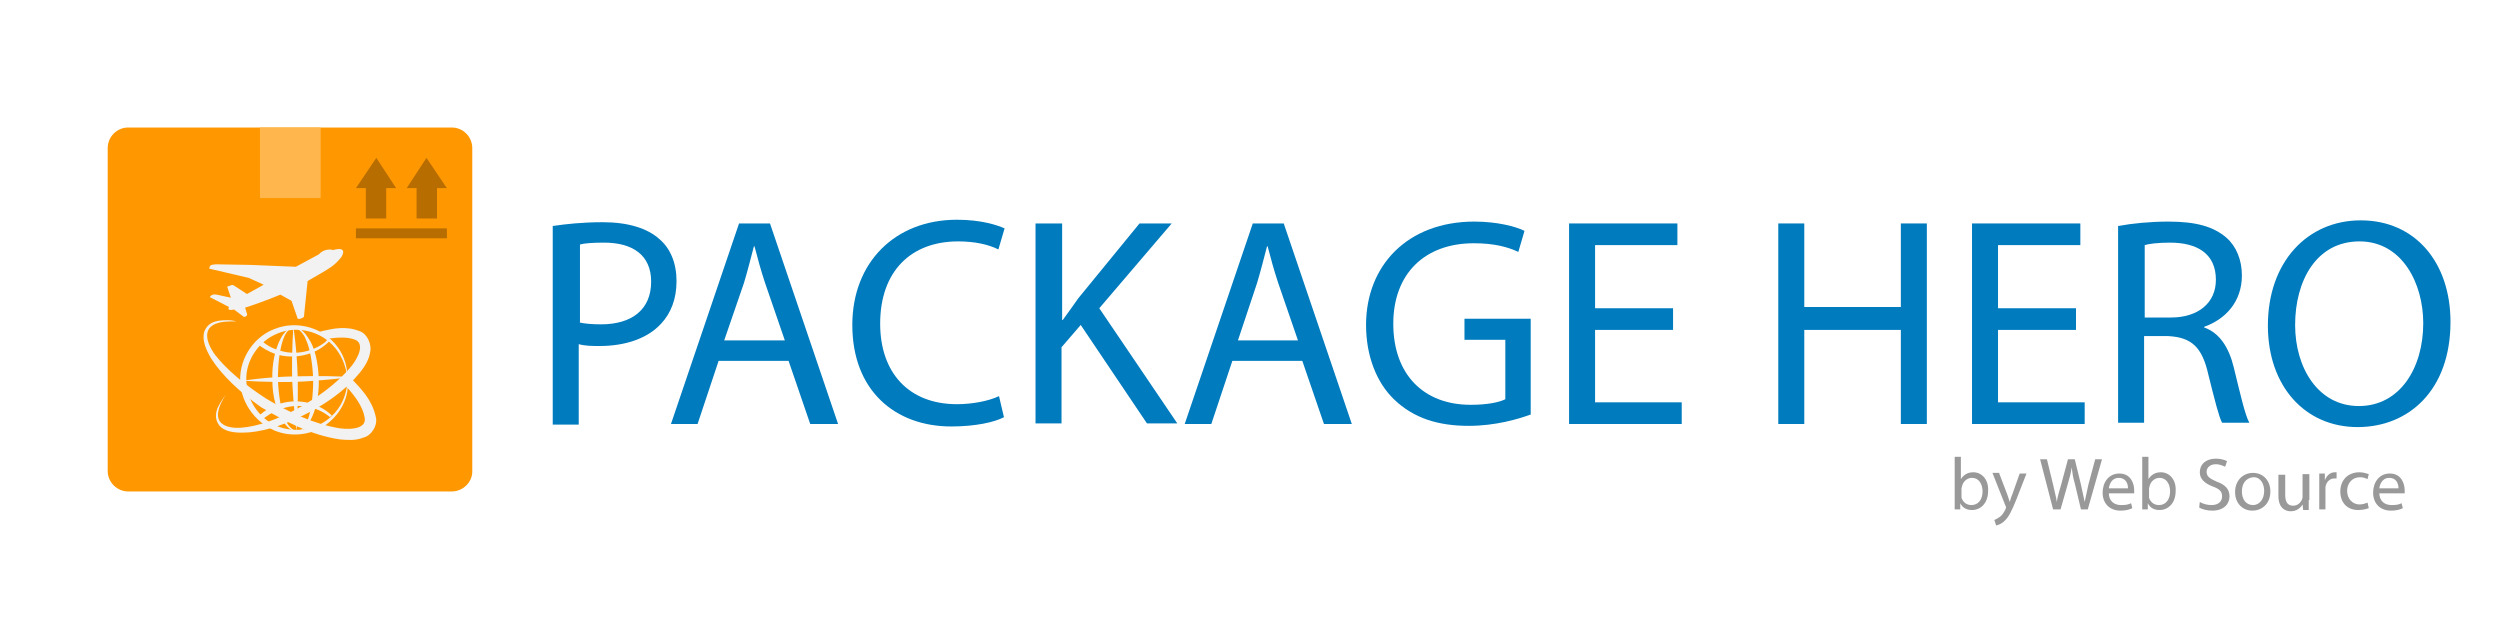
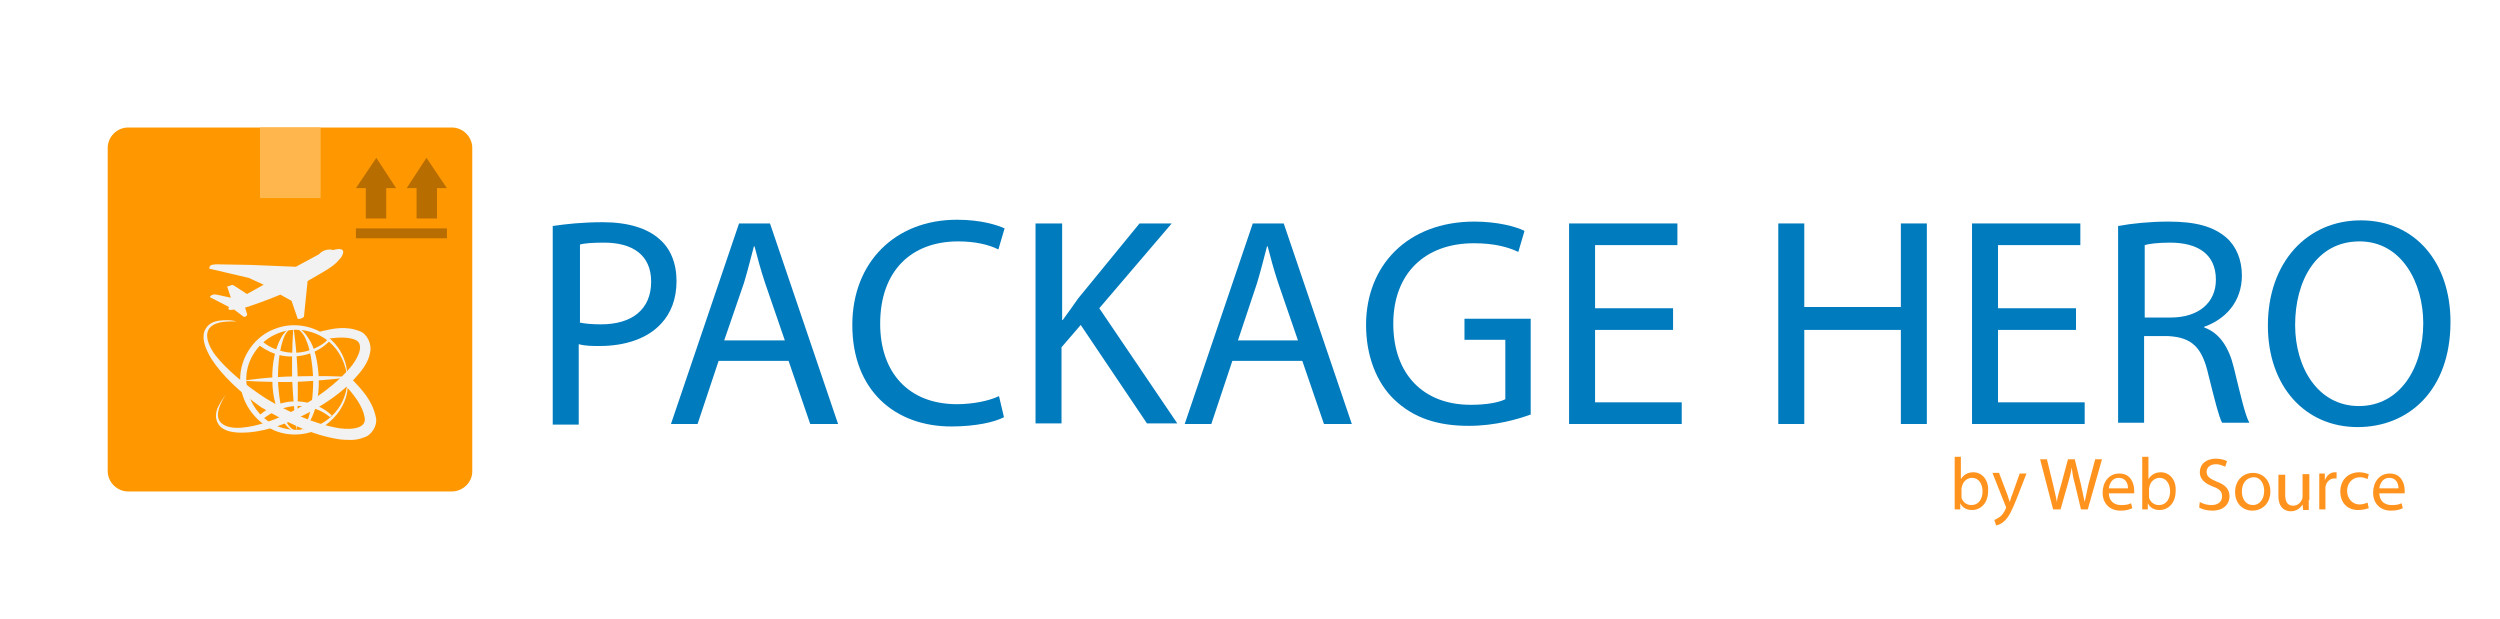
<svg xmlns="http://www.w3.org/2000/svg" version="1.1" id="Layer_1" x="0px" y="0px" width="403.9px" height="100px" viewBox="0 0 403.9 100" style="enable-background:new 0 0 403.9 100;" xml:space="preserve">
  <g>
    <path style="fill:#007BBE;" d="M89.4,36.5c2-0.3,4.7-0.6,8-0.6c4.1,0,7.2,1,9.1,2.7c1.8,1.5,2.8,3.9,2.8,6.8c0,2.9-0.9,5.2-2.5,6.9   c-2.2,2.4-5.8,3.6-9.9,3.6c-1.2,0-2.4,0-3.4-0.3v13h-4.2V36.5z M93.6,52.1c0.9,0.2,2.1,0.3,3.5,0.3c5,0,8.1-2.4,8.1-6.9   c0-4.3-3-6.3-7.6-6.3c-1.8,0-3.2,0.1-3.9,0.3V52.1z" />
    <path style="fill:#007BBE;" d="M116.1,58.3l-3.4,10.2h-4.3l11-32.4h5l11,32.4h-4.5l-3.5-10.2H116.1z M126.8,55l-3.2-9.3   c-0.7-2.1-1.2-4-1.7-5.9h-0.1c-0.5,1.9-1,3.9-1.6,5.9L117,55H126.8z" />
    <path style="fill:#007BBE;" d="M162.2,67.4c-1.5,0.8-4.6,1.5-8.5,1.5c-9.1,0-16-5.8-16-16.4c0-10.1,6.9-17,16.9-17   c4,0,6.6,0.9,7.7,1.4l-1,3.4c-1.6-0.8-3.8-1.3-6.5-1.3c-7.6,0-12.6,4.8-12.6,13.3c0,7.9,4.6,13,12.4,13c2.5,0,5.1-0.5,6.8-1.3   L162.2,67.4z" />
    <path style="fill:#007BBE;" d="M167.4,36.1h4.2v15.6h0.1c0.9-1.2,1.7-2.4,2.5-3.5l9.9-12.1h5.2l-11.7,13.7l12.6,18.6h-4.9   l-10.7-15.9l-3.1,3.6v12.3h-4.2V36.1z" />
    <path style="fill:#007BBE;" d="M199.1,58.3l-3.4,10.2h-4.3l11-32.4h5l11,32.4h-4.5l-3.5-10.2H199.1z M209.7,55l-3.2-9.3   c-0.7-2.1-1.2-4-1.7-5.9h-0.1c-0.5,1.9-1,3.9-1.6,5.9L200,55H209.7z" />
    <path style="fill:#007BBE;" d="M247.2,67c-1.9,0.7-5.6,1.8-9.9,1.8c-4.9,0-8.9-1.2-12.1-4.3c-2.8-2.7-4.5-7-4.5-12   c0-9.6,6.7-16.7,17.5-16.7c3.7,0,6.7,0.8,8.1,1.5l-1,3.4c-1.7-0.8-3.9-1.4-7.2-1.4c-7.9,0-13,4.9-13,13c0,8.2,4.9,13.1,12.5,13.1   c2.7,0,4.6-0.4,5.6-0.9v-9.6h-6.6v-3.4h10.7V67z" />
    <path style="fill:#007BBE;" d="M270.3,53.3h-12.6V65h14v3.5h-18.2V36.1H271v3.5h-13.3v10.2h12.6V53.3z" />
    <path style="fill:#007BBE;" d="M291.5,36.1v13.5h15.6V36.1h4.2v32.4h-4.2V53.3h-15.6v15.2h-4.2V36.1H291.5z" />
    <path style="fill:#007BBE;" d="M335.4,53.3h-12.6V65h14v3.5h-18.2V36.1h17.5v3.5h-13.3v10.2h12.6V53.3z" />
    <path style="fill:#007BBE;" d="M342.3,36.5c2.1-0.4,5.1-0.7,8-0.7c4.5,0,7.3,0.8,9.4,2.6c1.6,1.4,2.5,3.6,2.5,6.1   c0,4.3-2.7,7.1-6.1,8.3v0.1c2.5,0.9,4,3.2,4.8,6.5c1.1,4.5,1.8,7.6,2.5,8.9H359c-0.5-0.9-1.2-3.7-2.2-7.7c-1-4.5-2.7-6.1-6.5-6.3   h-3.9v14h-4.2V36.5z M346.4,51.3h4.3c4.5,0,7.3-2.4,7.3-6.1c0-4.2-3-6-7.4-6c-2,0-3.5,0.2-4.1,0.4V51.3z" />
    <path style="fill:#007BBE;" d="M395.9,52c0,11.1-6.8,17-15,17c-8.5,0-14.5-6.6-14.5-16.4c0-10.3,6.4-17,15-17   C390.2,35.6,395.9,42.4,395.9,52z M370.8,52.5c0,6.9,3.7,13.1,10.3,13.1c6.6,0,10.4-6.1,10.4-13.4c0-6.4-3.4-13.2-10.3-13.2   C374.2,39,370.8,45.4,370.8,52.5z" />
  </g>
  <path style="fill:#FF9800;" d="M73,79.4H20.7c-1.8,0-3.3-1.5-3.3-3.3V23.9c0-1.8,1.5-3.3,3.3-3.3H73c1.8,0,3.3,1.5,3.3,3.3v52.3  C76.3,77.9,74.8,79.4,73,79.4z" />
  <rect x="42" y="20.6" style="fill:#FFB74D;" width="9.8" height="11.4" />
  <g>
    <g>
      <g>
        <path style="fill:#F2F2F2;" d="M38.8,61.5c-0.1-3.9,2.5-7.3,5.7-8.4c3.1-1.2,6.4-0.3,8.3,1.2c2,1.5,2.8,3.4,3.1,4.7     c0.3,1.3,0.2,2.1,0.2,2.1c0,0,0-0.8-0.4-2c-0.4-1.3-1.3-3.1-3.2-4.4c-1.9-1.3-4.9-2-7.7-0.8c-2.8,1.1-5.2,4.2-5,7.7     c0.1,3.5,2.6,6.5,5.4,7.4c2.9,1,5.9,0.2,7.7-1.2c1.9-1.4,2.7-3.3,3-4.6c0.3-1.3,0.3-2.1,0.3-2c0,0,0.1,0.7-0.1,2.1     c-0.2,1.3-1,3.3-2.9,4.9c-1.8,1.6-5,2.6-8.2,1.6C41.7,68.7,38.9,65.4,38.8,61.5z" />
        <path style="fill:#F2F2F2;" d="M52.5,55.3c-1.8,1.4-4.8,2.3-7.7,1.2c-1-0.3-2-0.9-2.8-1.7c-0.2,0.1-0.5,0.3-0.7,0.5     c1,0.9,2.1,1.5,3.2,1.9c3.2,1,6.4,0,8.2-1.6c0.2-0.2,0.4-0.3,0.5-0.5c-0.1-0.1-0.2-0.2-0.2-0.3C52.9,54.9,52.7,55.1,52.5,55.3z" />
        <path style="fill:#F2F2F2;" d="M45.1,66.2c2.8-1.2,5.9-0.5,7.7,0.8c0.2,0.1,0.4,0.3,0.5,0.4c0.1-0.1,0.2-0.2,0.3-0.3     c-0.2-0.2-0.4-0.3-0.6-0.5c-1.9-1.5-5.1-2.4-8.3-1.2c-1.1,0.4-2.2,1.1-3.2,2.1c0.3,0.1,0.4,0.3,0.7,0.4     C43.1,67.2,44.1,66.5,45.1,66.2z" />
        <path style="fill:#F2F2F2;" d="M51.5,61.2c0.1,2.7-0.5,5.2-1.4,6.8c-0.4,0.8-1,1.3-1.4,1.6c-0.5,0.2-0.8,0.1-0.8,0.2     c0,0.1,1.2-0.2,1.8-1.9c0.6-1.6,0.9-4,0.9-6.6c-0.1-2.6-0.5-5-1.2-6.5c-0.7-1.7-1.9-1.9-1.9-1.8c0,0,0.3-0.1,0.8,0.1     c0.5,0.2,1,0.7,1.5,1.5C50.8,56,51.4,58.4,51.5,61.2z" />
        <path style="fill:#F2F2F2;" d="M44,61.4c-0.1-2.7,0.5-5.2,1.4-6.8c0.4-0.8,1-1.3,1.4-1.6c0.5-0.2,0.8-0.1,0.8-0.2     c0-0.1-1.2,0.2-1.8,1.9c-0.6,1.6-0.9,4-0.9,6.6c0.1,2.6,0.5,5,1.2,6.5c0.7,1.7,1.9,1.9,1.9,1.8c0,0-0.3,0.1-0.8-0.1     c-0.5-0.2-1-0.7-1.5-1.5C44.7,66.5,44,64.1,44,61.4z" />
        <path style="fill:#F2F2F2;" d="M48.1,61.2c0.1,4.6-0.2,8.4-0.2,8.4s-0.5-3.8-0.7-8.4c-0.1-4.6,0.2-8.4,0.2-8.4S48,56.6,48.1,61.2     z" />
        <path style="fill:#F2F2F2;" d="M47.7,60.8c9.1-0.2,10.6,0.4,8.4,0.2c0,0-3.8,0.5-8.4,0.7c-4.6,0.1-8.4-0.2-8.4-0.2     S43,60.9,47.7,60.8z" />
      </g>
      <g>
        <path style="fill:#F2F2F2;" d="M60.7,67.3c-0.6-2.7-2.3-4.4-3.8-6c-0.3-0.3-0.6-0.5-0.9-0.8c0.1,0.6,0,1.3-0.1,1.9     c1.3,1.4,2.7,3.2,3,5c0.4,1.7-1.8,2.1-4,1.8c-4.3-0.7-8.4-2.7-11.9-4.8c-3.4-2.2-6.3-4.6-8.2-7c-0.9-1.2-1.5-2.6-1.3-3.6     c0.2-1.1,1.2-1.5,2-1.7c1.6-0.3,2.6-0.1,2.6-0.2c0,0-0.9-0.3-2.6-0.1c-0.8,0.1-2,0.4-2.5,1.8c-0.4,1.4,0.3,2.9,1.1,4.3     c1.8,2.8,4.7,5.5,8.1,7.9C46,68,50.1,70.3,55,71c1.2,0.1,2.5,0.2,3.7-0.3C60,70.4,61.1,68.7,60.7,67.3z" />
      </g>
      <g>
        <path style="fill:#F2F2F2;" d="M58.1,53.5c-2.3-0.9-4.3-0.4-6.1,0c-0.1,0-0.2,0.1-0.4,0.1c0.5,0.3,1,0.7,1.5,1.1     c1.5-0.2,3.1-0.3,4.3,0.2c1.4,0.6,0.7,2.5-0.5,4.1c-2.5,3.1-5.9,5.4-9,7.1c-3.2,1.7-6.3,2.8-8.9,3c-1.3,0.1-2.6-0.1-3.3-0.8     c-0.7-0.7-0.5-1.7-0.3-2.4c0.5-1.4,1.1-2.1,1.1-2.1c0,0-0.6,0.6-1.3,2c-0.3,0.7-0.6,1.8,0.2,2.9c0.8,1,2.3,1.2,3.7,1.2     c2.9,0,6.2-1,9.5-2.6c3.3-1.6,6.9-3.8,9.7-7.3c0.7-0.9,1.3-1.9,1.5-3.1C60.1,55.6,59.3,53.9,58.1,53.5z" />
      </g>
    </g>
    <g>
      <path style="fill:#F2F2F2;" d="M49.1,51.2l0.6-5.8c4-2.3,4.2-2.4,5.4-3.8c0.4-0.6,0.9-1.8-1.3-1.2c-0.2-0.1-1.4-0.3-2.3,0.7    l-3.7,2l-7.3-0.3l-5.6-0.1c-0.7,0.1-1,0-1.1,0.7l6.4,1.5l2.4,1.1l-2.7,1.5l-2-1.3c-0.3-0.2-0.4-0.2-0.6-0.1    c-0.2,0.1-0.6,0.2-0.6,0.2l0.6,1.8L35,47.6c-0.4-0.1-0.9,0-1.1,0.4l3.1,1.6c-0.4,0.6,0.5,0.5,0.8,0.4l1.6,1.2    c0.3,0,0.6-0.2,0.5-0.5l-0.3-1c1.3-0.4,3.8-1.3,5.7-2.1l1.8,1l1,2.9C48.5,51.6,48.8,51.4,49.1,51.2z" />
    </g>
  </g>
  <g>
    <rect x="57.5" y="36.9" style="fill:#B86D00;" width="14.7" height="1.6" />
    <rect x="67.3" y="28.8" style="fill:#B86D00;" width="3.3" height="6.5" />
    <polygon style="fill:#B86D00;" points="68.9,25.5 65.7,30.4 72.2,30.4  " />
    <rect x="59.1" y="28.8" style="fill:#B86D00;" width="3.3" height="6.5" />
    <polygon style="fill:#B86D00;" points="60.8,25.5 57.5,30.4 64,30.4  " />
  </g>
  <g>
-     <path style="fill:#999999;" d="M315.8,82.3c0-0.4,0-1,0-1.5v-7h1v3.6h0c0.4-0.6,1-1.1,2-1.1c1.4,0,2.5,1.2,2.4,3   c0,2.1-1.3,3.1-2.6,3.1c-0.8,0-1.5-0.3-1.9-1.1h0l0,1H315.8z M316.9,80c0,0.1,0,0.3,0,0.4c0.2,0.7,0.8,1.2,1.6,1.2   c1.1,0,1.8-0.9,1.8-2.2c0-1.2-0.6-2.2-1.7-2.2c-0.7,0-1.4,0.5-1.6,1.3c0,0.1-0.1,0.3-0.1,0.4V80z" />
-     <path style="fill:#999999;" d="M323,76.5l1.3,3.4c0.1,0.4,0.3,0.8,0.4,1.2h0c0.1-0.3,0.2-0.8,0.4-1.2l1.2-3.4h1.1l-1.6,4.1   c-0.8,2-1.3,3-2,3.6c-0.5,0.5-1,0.6-1.3,0.7l-0.3-0.9c0.3-0.1,0.6-0.3,0.9-0.5c0.3-0.2,0.6-0.6,0.9-1.2c0-0.1,0.1-0.2,0.1-0.3   c0-0.1,0-0.1-0.1-0.3l-2.1-5.3H323z" />
-     <path style="fill:#999999;" d="M331.7,82.3l-2.1-8.1h1.1l1,4.1c0.2,1,0.5,2,0.6,2.8h0c0.1-0.8,0.4-1.8,0.7-2.8l1.1-4.1h1.1l1,4.1   c0.2,1,0.4,1.9,0.6,2.8h0c0.2-0.9,0.4-1.8,0.6-2.8l1.1-4.1h1.1l-2.3,8.1h-1.1l-1-4.2c-0.3-1-0.4-1.8-0.5-2.6h0   c-0.1,0.8-0.3,1.6-0.6,2.6l-1.2,4.2H331.7z" />
-     <path style="fill:#999999;" d="M340.7,79.6c0,1.4,0.9,2,2,2c0.8,0,1.2-0.1,1.6-0.3l0.2,0.8c-0.4,0.2-1,0.4-1.9,0.4   c-1.8,0-2.9-1.2-2.9-2.9s1-3.1,2.7-3.1c1.9,0,2.4,1.7,2.4,2.7c0,0.2,0,0.4,0,0.5H340.7z M343.8,78.9c0-0.7-0.3-1.7-1.5-1.7   c-1.1,0-1.5,1-1.6,1.7H343.8z" />
-     <path style="fill:#999999;" d="M346.1,82.3c0-0.4,0-1,0-1.5v-7h1v3.6h0c0.4-0.6,1-1.1,2-1.1c1.4,0,2.5,1.2,2.4,3   c0,2.1-1.3,3.1-2.6,3.1c-0.8,0-1.5-0.3-1.9-1.1h0l0,1H346.1z M347.2,80c0,0.1,0,0.3,0,0.4c0.2,0.7,0.8,1.2,1.6,1.2   c1.1,0,1.8-0.9,1.8-2.2c0-1.2-0.6-2.2-1.7-2.2c-0.7,0-1.4,0.5-1.6,1.3c0,0.1-0.1,0.3-0.1,0.4V80z" />
-     <path style="fill:#999999;" d="M355.4,81.1c0.5,0.3,1.2,0.5,1.9,0.5c1.1,0,1.7-0.6,1.7-1.4c0-0.8-0.4-1.2-1.5-1.6   c-1.3-0.5-2.1-1.2-2.1-2.3c0-1.3,1-2.2,2.6-2.2c0.8,0,1.4,0.2,1.8,0.4l-0.3,0.9c-0.3-0.1-0.8-0.4-1.5-0.4c-1.1,0-1.5,0.7-1.5,1.2   c0,0.8,0.5,1.1,1.6,1.6c1.4,0.5,2.1,1.2,2.1,2.4c0,1.2-0.9,2.3-2.8,2.3c-0.8,0-1.6-0.2-2.1-0.5L355.4,81.1z" />
-     <path style="fill:#999999;" d="M366.8,79.4c0,2.1-1.5,3.1-2.9,3.1c-1.6,0-2.8-1.2-2.8-3c0-1.9,1.3-3.1,2.9-3.1   C365.6,76.4,366.8,77.6,366.8,79.4z M362.2,79.4c0,1.3,0.7,2.2,1.8,2.2c1,0,1.8-0.9,1.8-2.3c0-1-0.5-2.2-1.7-2.2   C362.7,77.2,362.2,78.3,362.2,79.4z" />
-     <path style="fill:#999999;" d="M373,80.8c0,0.6,0,1.1,0,1.6h-0.9l-0.1-0.9h0c-0.3,0.5-0.9,1.1-1.9,1.1c-0.9,0-2-0.5-2-2.5v-3.4h1.1   v3.2c0,1.1,0.3,1.8,1.3,1.8c0.7,0,1.2-0.5,1.4-1c0.1-0.2,0.1-0.3,0.1-0.5v-3.6h1.1V80.8z" />
-     <path style="fill:#999999;" d="M374.7,78.3c0-0.7,0-1.3,0-1.8h0.9l0,1.1h0c0.3-0.8,0.9-1.3,1.6-1.3c0.1,0,0.2,0,0.3,0v1   c-0.1,0-0.2,0-0.4,0c-0.7,0-1.3,0.6-1.4,1.4c0,0.1,0,0.3,0,0.5v3.1h-1V78.3z" />
-     <path style="fill:#999999;" d="M382.7,82.1c-0.3,0.1-0.9,0.3-1.7,0.3c-1.8,0-2.9-1.2-2.9-3c0-1.8,1.2-3.1,3.1-3.1   c0.6,0,1.2,0.2,1.5,0.3l-0.2,0.8c-0.3-0.1-0.6-0.3-1.2-0.3c-1.3,0-2.1,1-2.1,2.2c0,1.3,0.9,2.2,2,2.2c0.6,0,1-0.2,1.3-0.3   L382.7,82.1z" />
-     <path style="fill:#999999;" d="M384.4,79.6c0,1.4,0.9,2,2,2c0.8,0,1.2-0.1,1.6-0.3l0.2,0.8c-0.4,0.2-1,0.4-1.9,0.4   c-1.8,0-2.9-1.2-2.9-2.9s1-3.1,2.7-3.1c1.9,0,2.4,1.7,2.4,2.7c0,0.2,0,0.4,0,0.5H384.4z M387.5,78.9c0-0.7-0.3-1.7-1.5-1.7   c-1.1,0-1.5,1-1.6,1.7H387.5z" />
+     <path style="fill:#FF931E;" d="M315.8,82.3c0-0.4,0-1,0-1.5v-7h1v3.6h0c0.4-0.6,1-1.1,2-1.1c1.4,0,2.5,1.2,2.4,3   c0,2.1-1.3,3.1-2.6,3.1c-0.8,0-1.5-0.3-1.9-1.1h0l0,1H315.8z M316.9,80c0,0.1,0,0.3,0,0.4c0.2,0.7,0.8,1.2,1.6,1.2   c1.1,0,1.8-0.9,1.8-2.2c0-1.2-0.6-2.2-1.7-2.2c-0.7,0-1.4,0.5-1.6,1.3c0,0.1-0.1,0.3-0.1,0.4V80z" />
+     <path style="fill:#FF931E;" d="M323,76.5l1.3,3.4c0.1,0.4,0.3,0.8,0.4,1.2h0c0.1-0.3,0.2-0.8,0.4-1.2l1.2-3.4h1.1l-1.6,4.1   c-0.8,2-1.3,3-2,3.6c-0.5,0.5-1,0.6-1.3,0.7l-0.3-0.9c0.3-0.1,0.6-0.3,0.9-0.5c0.3-0.2,0.6-0.6,0.9-1.2c0-0.1,0.1-0.2,0.1-0.3   c0-0.1,0-0.1-0.1-0.3l-2.1-5.3H323z" />
+     <path style="fill:#FF931E;" d="M331.7,82.3l-2.1-8.1h1.1l1,4.1c0.2,1,0.5,2,0.6,2.8h0c0.1-0.8,0.4-1.8,0.7-2.8l1.1-4.1h1.1l1,4.1   c0.2,1,0.4,1.9,0.6,2.8h0c0.2-0.9,0.4-1.8,0.6-2.8l1.1-4.1h1.1l-2.3,8.1h-1.1l-1-4.2c-0.3-1-0.4-1.8-0.5-2.6h0   c-0.1,0.8-0.3,1.6-0.6,2.6l-1.2,4.2H331.7z" />
+     <path style="fill:#FF931E;" d="M340.7,79.6c0,1.4,0.9,2,2,2c0.8,0,1.2-0.1,1.6-0.3l0.2,0.8c-0.4,0.2-1,0.4-1.9,0.4   c-1.8,0-2.9-1.2-2.9-2.9s1-3.1,2.7-3.1c1.9,0,2.4,1.7,2.4,2.7c0,0.2,0,0.4,0,0.5H340.7z M343.8,78.9c0-0.7-0.3-1.7-1.5-1.7   c-1.1,0-1.5,1-1.6,1.7H343.8z" />
+     <path style="fill:#FF931E;" d="M346.1,82.3c0-0.4,0-1,0-1.5v-7h1v3.6h0c0.4-0.6,1-1.1,2-1.1c1.4,0,2.5,1.2,2.4,3   c0,2.1-1.3,3.1-2.6,3.1c-0.8,0-1.5-0.3-1.9-1.1h0l0,1H346.1z M347.2,80c0,0.1,0,0.3,0,0.4c0.2,0.7,0.8,1.2,1.6,1.2   c1.1,0,1.8-0.9,1.8-2.2c0-1.2-0.6-2.2-1.7-2.2c-0.7,0-1.4,0.5-1.6,1.3c0,0.1-0.1,0.3-0.1,0.4V80z" />
+     <path style="fill:#FF931E;" d="M355.4,81.1c0.5,0.3,1.2,0.5,1.9,0.5c1.1,0,1.7-0.6,1.7-1.4c0-0.8-0.4-1.2-1.5-1.6   c-1.3-0.5-2.1-1.2-2.1-2.3c0-1.3,1-2.2,2.6-2.2c0.8,0,1.4,0.2,1.8,0.4l-0.3,0.9c-0.3-0.1-0.8-0.4-1.5-0.4c-1.1,0-1.5,0.7-1.5,1.2   c0,0.8,0.5,1.1,1.6,1.6c1.4,0.5,2.1,1.2,2.1,2.4c0,1.2-0.9,2.3-2.8,2.3c-0.8,0-1.6-0.2-2.1-0.5L355.4,81.1z" />
+     <path style="fill:#FF931E;" d="M366.8,79.4c0,2.1-1.5,3.1-2.9,3.1c-1.6,0-2.8-1.2-2.8-3c0-1.9,1.3-3.1,2.9-3.1   C365.6,76.4,366.8,77.6,366.8,79.4z M362.2,79.4c0,1.3,0.7,2.2,1.8,2.2c1,0,1.8-0.9,1.8-2.3c0-1-0.5-2.2-1.7-2.2   C362.7,77.2,362.2,78.3,362.2,79.4z" />
+     <path style="fill:#FF931E;" d="M373,80.8c0,0.6,0,1.1,0,1.6h-0.9l-0.1-0.9h0c-0.3,0.5-0.9,1.1-1.9,1.1c-0.9,0-2-0.5-2-2.5v-3.4h1.1   v3.2c0,1.1,0.3,1.8,1.3,1.8c0.7,0,1.2-0.5,1.4-1c0.1-0.2,0.1-0.3,0.1-0.5v-3.6h1.1V80.8z" />
+     <path style="fill:#FF931E;" d="M374.7,78.3c0-0.7,0-1.3,0-1.8h0.9l0,1.1h0c0.3-0.8,0.9-1.3,1.6-1.3c0.1,0,0.2,0,0.3,0v1   c-0.1,0-0.2,0-0.4,0c-0.7,0-1.3,0.6-1.4,1.4c0,0.1,0,0.3,0,0.5v3.1h-1V78.3z" />
+     <path style="fill:#FF931E;" d="M382.7,82.1c-0.3,0.1-0.9,0.3-1.7,0.3c-1.8,0-2.9-1.2-2.9-3c0-1.8,1.2-3.1,3.1-3.1   c0.6,0,1.2,0.2,1.5,0.3l-0.2,0.8c-0.3-0.1-0.6-0.3-1.2-0.3c-1.3,0-2.1,1-2.1,2.2c0,1.3,0.9,2.2,2,2.2c0.6,0,1-0.2,1.3-0.3   L382.7,82.1z" />
+     <path style="fill:#FF931E;" d="M384.4,79.6c0,1.4,0.9,2,2,2c0.8,0,1.2-0.1,1.6-0.3l0.2,0.8c-0.4,0.2-1,0.4-1.9,0.4   c-1.8,0-2.9-1.2-2.9-2.9s1-3.1,2.7-3.1c1.9,0,2.4,1.7,2.4,2.7c0,0.2,0,0.4,0,0.5H384.4z M387.5,78.9c0-0.7-0.3-1.7-1.5-1.7   c-1.1,0-1.5,1-1.6,1.7H387.5z" />
  </g>
  <g>
</g>
  <g>
</g>
  <g>
</g>
  <g>
</g>
  <g>
</g>
  <g>
</g>
  <g>
</g>
  <g>
</g>
  <g>
</g>
  <g>
</g>
  <g>
</g>
  <g>
</g>
  <g>
</g>
  <g>
</g>
  <g>
</g>
</svg>
